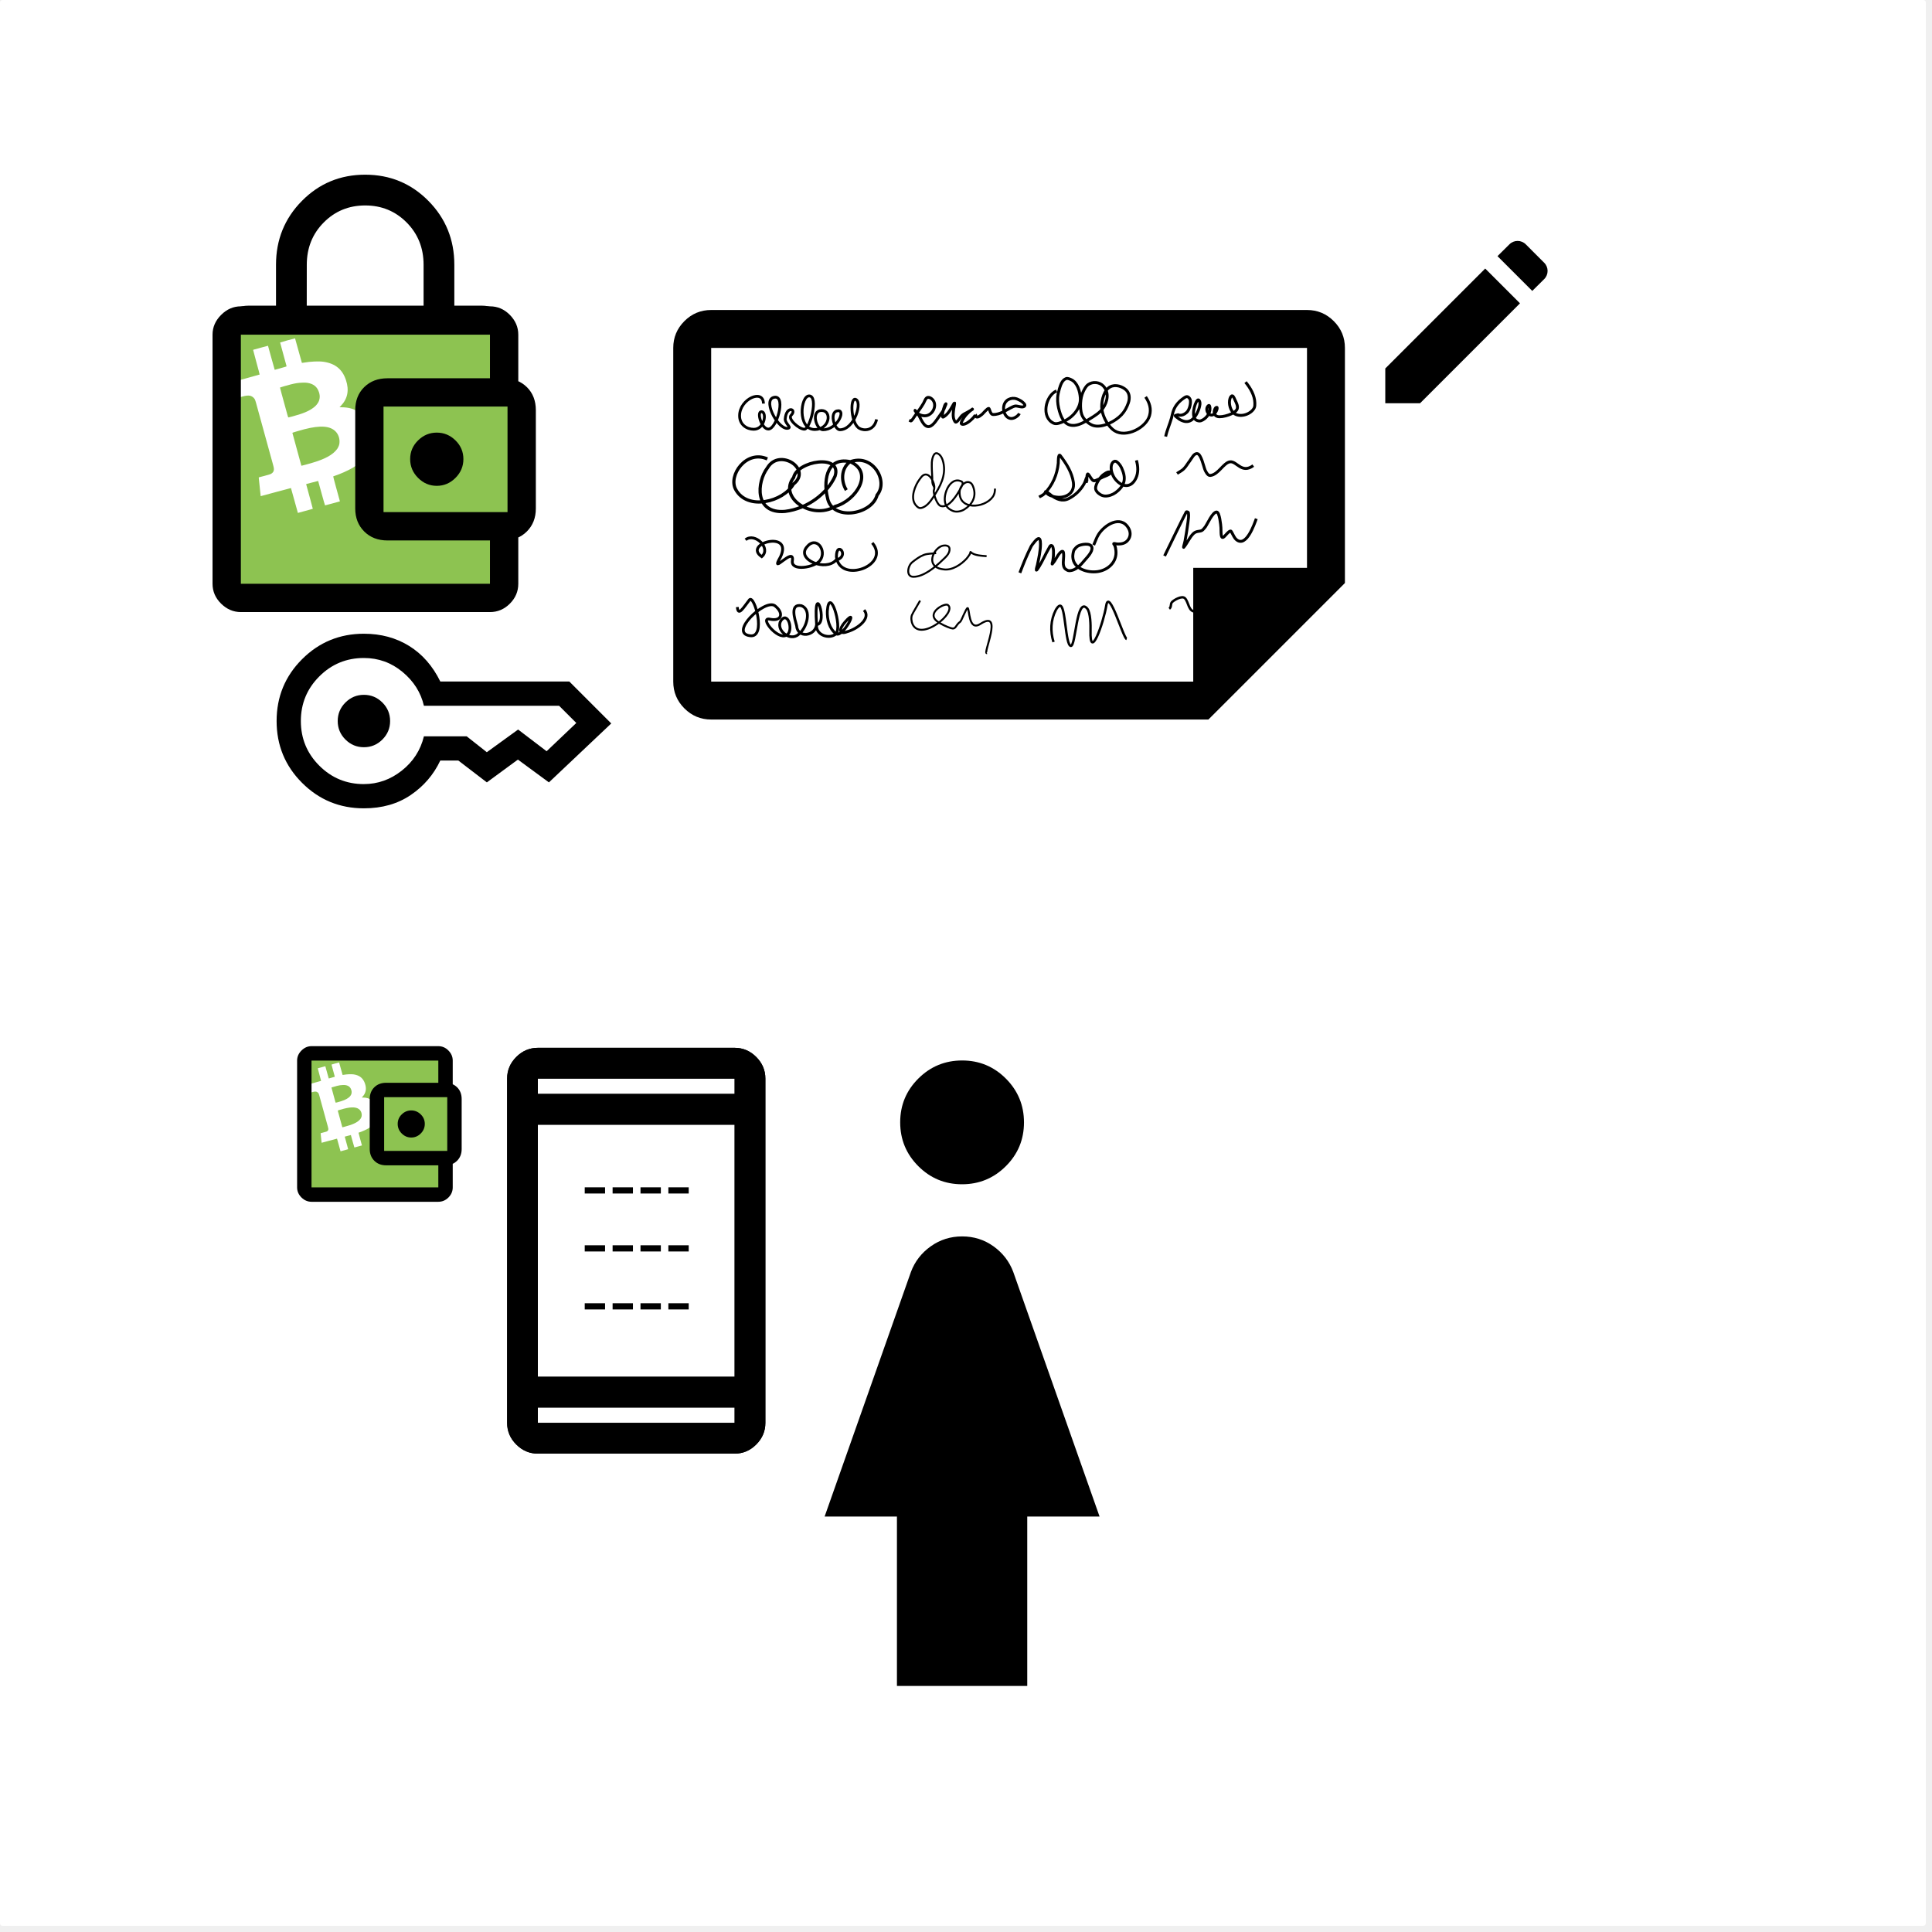
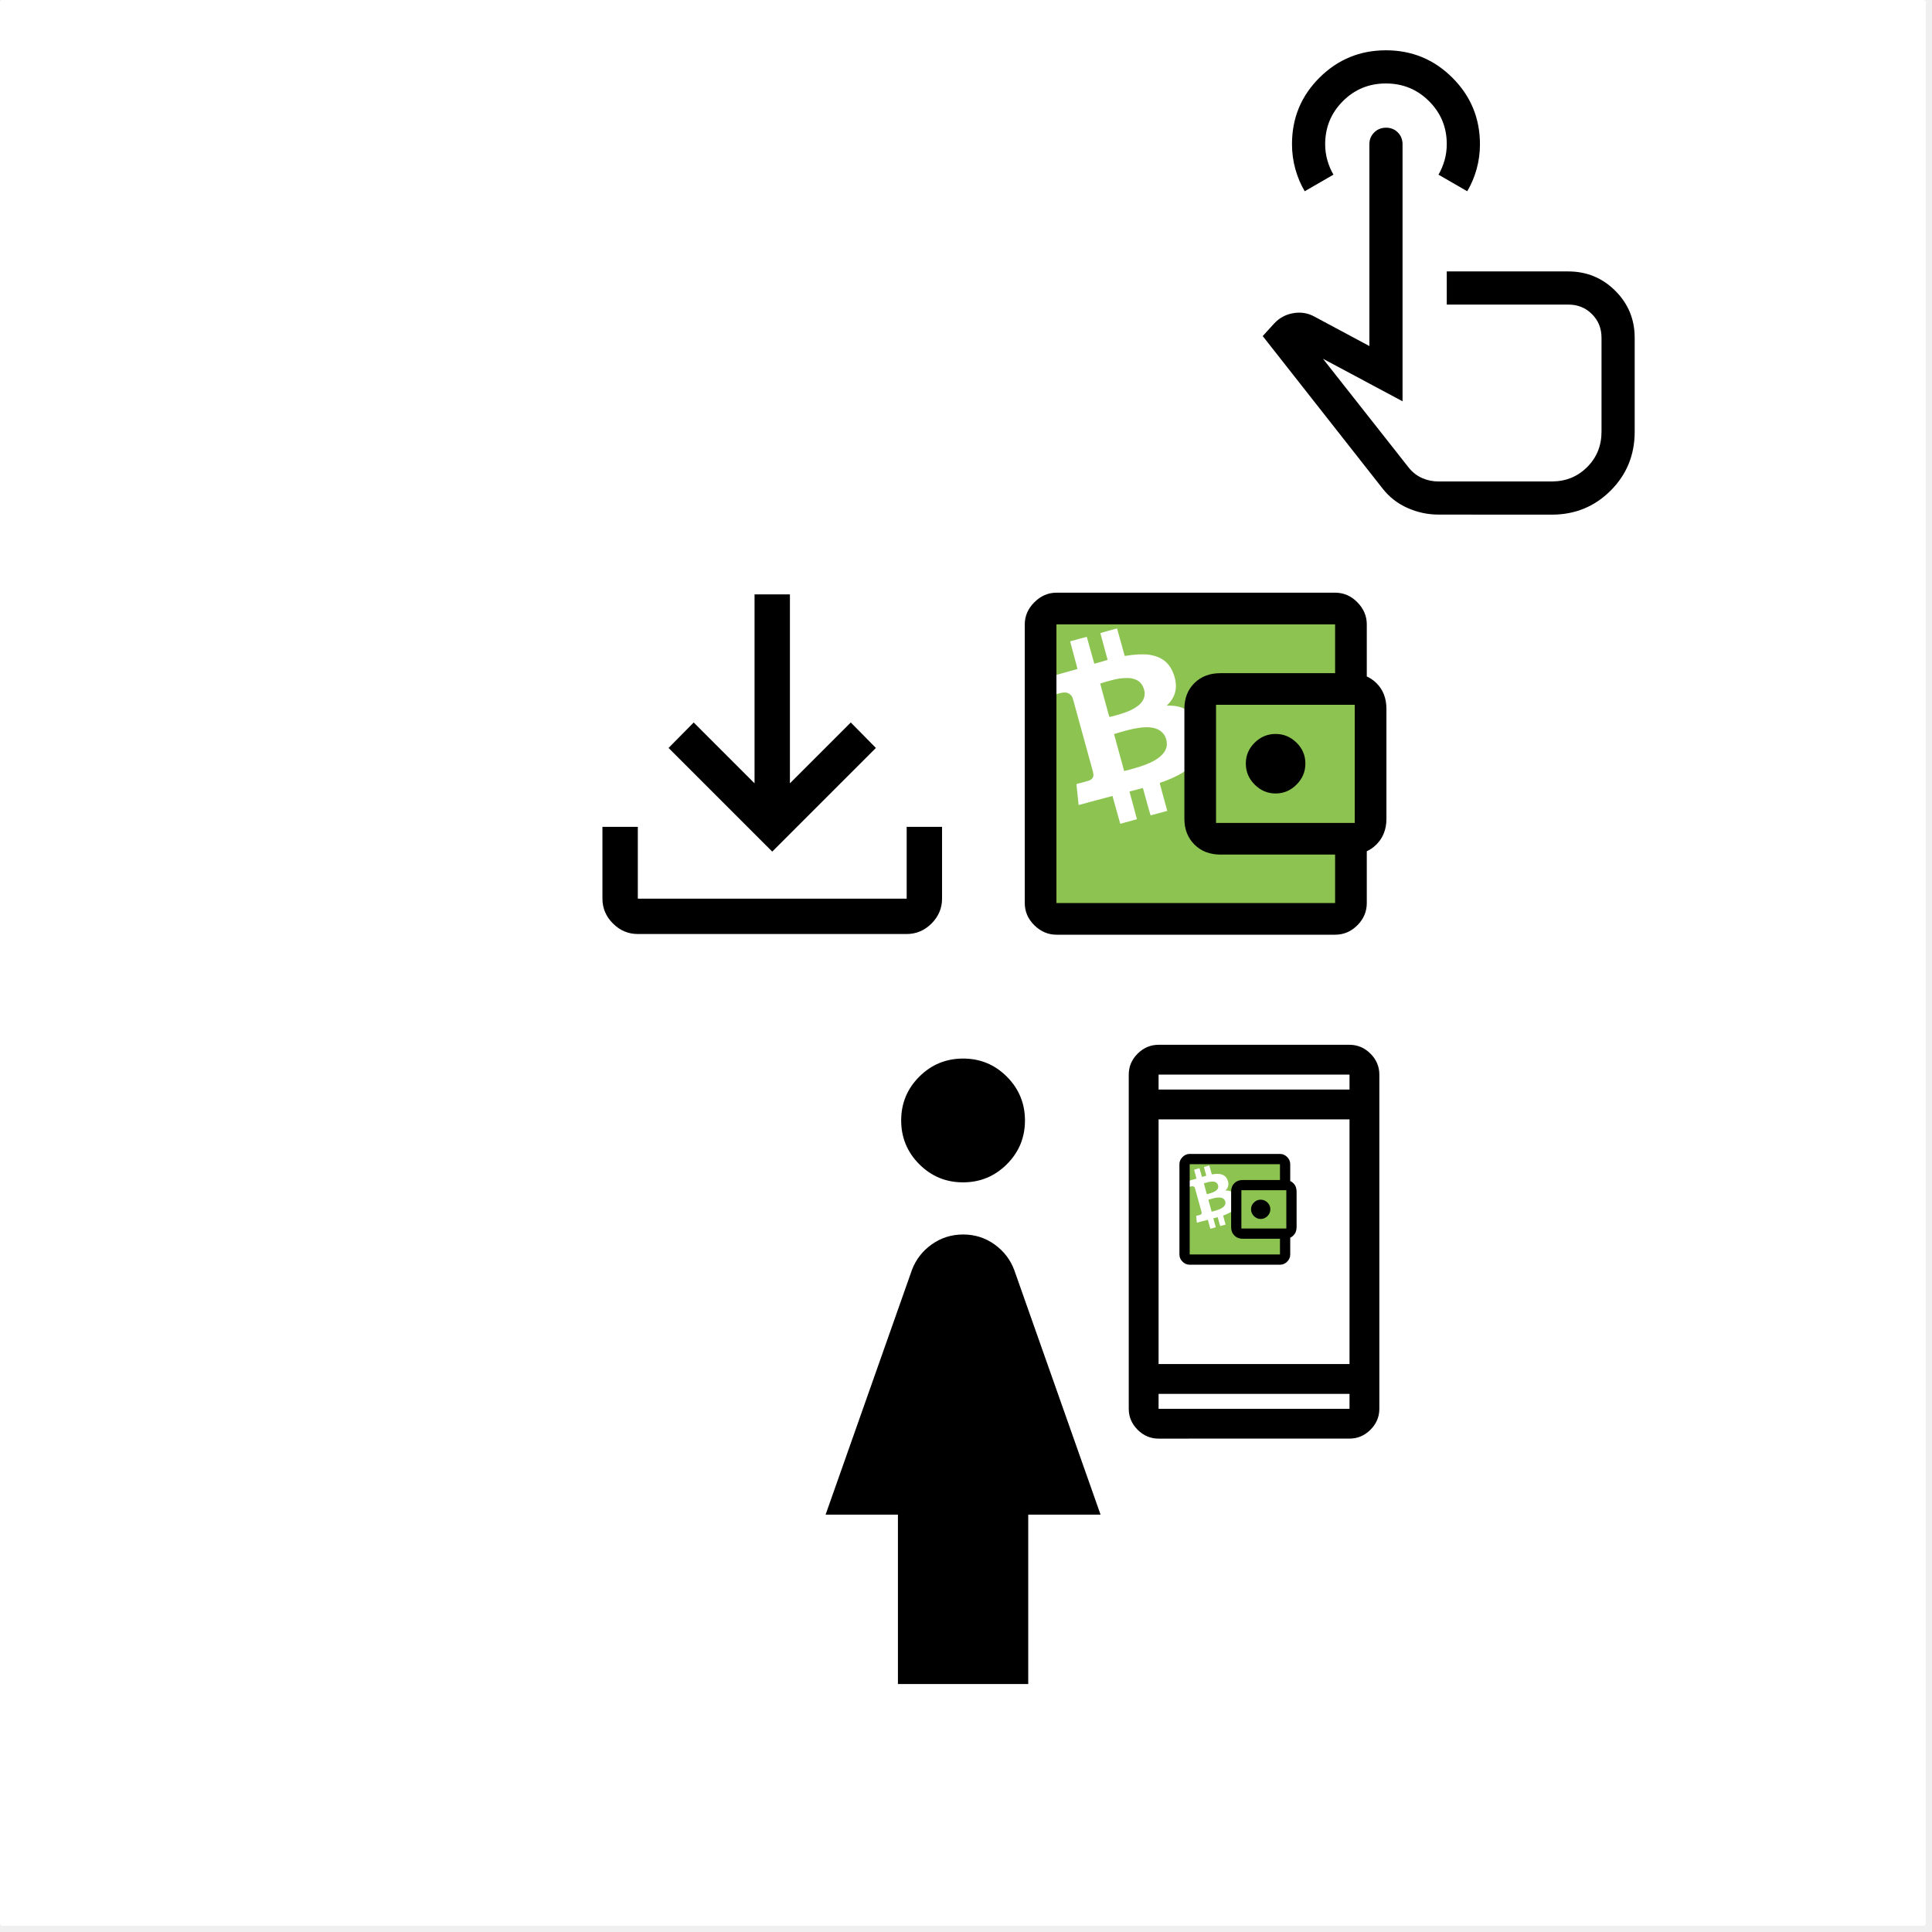
- <svg xmlns="http://www.w3.org/2000/svg" width="400" height="400" version="1.1" viewBox="0 0 105.83 105.83" id="svg5745">
-   <defs id="defs5749" />
-   <rect width="105.49" height="105.49" ry="0.133" fill="#fff" id="rect5689" style="fill:#ffffff" x="0" y="0" />
-   <path d="m52.697 64.871q-1.406 0-2.397-0.994-0.99-0.994-0.99-2.4t0.994-2.397q0.994-0.99 2.4-0.99t2.397 0.994q0.99 0.994 0.99 2.4 0 1.406-0.994 2.397-0.994 0.99-2.4 0.99zm-3.565 27.481v-9.279h-3.962l4.729-13.401q0.321-0.857 1.084-1.401 0.763-0.544 1.722-0.544 0.959 0 1.718 0.544 0.758 0.544 1.08 1.401l4.729 13.401h-3.962v9.279z" stroke-width=".054" id="path5691" />
-   <path d="m 29.463,79.627 q -0.682,0 -1.183,-0.501 -0.501,-0.501 -0.501,-1.183 v -18.862 q 0,-0.682 0.501,-1.183 0.501,-0.501 1.183,-0.501 h 10.778 q 0.682,0 1.183,0.501 0.501,0.501 0.501,1.183 v 18.862 q 0,0.682 -0.501,1.183 -0.501,0.501 -1.183,0.501 z m 0,-2.526 v 0.842 h 10.778 V 77.101 Z m 0,-1.684 h 10.778 v -13.81 h -10.778 z m 0,-15.494 h 10.778 v -0.842 h -10.778 z m 0,0 v -0.842 z m 0,17.178 v 0.842 z" stroke-width="0.025" id="path5693" />
-   <g stroke-width="0.047" id="g5709" transform="matrix(0.6614985,0,0,0.6614985,30.46723,6.958802)">
-     <path d="m 12.833,45.923 h 39.919 v -9.421 h 9.42 v -18.213 h -49.339 z m 0,3.14 c -0.864,0 -1.603,-0.307 -2.218,-0.922 -0.615,-0.615 -0.922,-1.354 -0.922,-2.218 v -27.633 c 0,-0.864 0.307,-1.603 0.922,-2.218 0.615,-0.615 1.354,-0.922 2.218,-0.922 h 49.339 c 0.864,0 1.603,0.307 2.218,0.922 0.615,0.615 0.922,1.354 0.922,2.218 v 19.469 l -11.305,11.305 z m 0,-3.14 v -27.633 z" id="path5697" />
-     <path style="fill:none;stroke:#000000;stroke-width:0.16;stroke-linecap:butt;stroke-linejoin:miter;stroke-miterlimit:4;stroke-dasharray:none;stroke-opacity:1" d="m 30.133,39.218 c -0.078,0.157 -0.618,1.036 -0.678,1.2 -0.082,0.222 -0.041,0.558 0.061,0.765 0.711,1.447 3.72,-1.017 2.914,-1.608 -0.255,-0.187 -1.793,0.634 -0.906,1.339 0.305,0.242 0.853,0.487 1.165,0.583 0.439,0.134 0.352,-0.242 0.773,-0.535 0.096,-0.067 0.488,-1.13 0.603,-1.128 0.179,0.003 0.042,2.006 1.084,1.298 1.924,-1.21 0.12,2.578 0.521,2.432" id="path1683" />
-     <path style="fill:none;stroke:#000000;stroke-width:0.2;stroke-linecap:butt;stroke-linejoin:miter;stroke-miterlimit:4;stroke-dasharray:none;stroke-opacity:1" d="m 41.183,42.645 c -0.277,-0.883 -0.244,-1.809 0.183,-2.643 0.031,-0.061 0.207,-0.362 0.357,-0.365 0.464,-0.011 0.433,3.253 0.889,3.328 0.412,0.068 0.472,-4.111 1.35,-3.101 0.292,0.336 0.293,1.446 0.283,1.816 -0.069,2.612 1.069,-0.601 1.307,-2.065 0.233,-1.437 1.401,2.697 1.688,2.779" id="path1691" />
-     <path style="fill:none;stroke:#000000;stroke-width:0.24;stroke-linecap:butt;stroke-linejoin:miter;stroke-opacity:1;stroke-miterlimit:4;stroke-dasharray:none" d="m 51.409,28.689 c 0.186,-0.128 0.397,-0.224 0.557,-0.383 0.196,-0.194 0.326,-0.444 0.496,-0.661 0.179,-0.23 0.348,-0.649 0.635,-0.6 0.315,0.054 0.527,1.115 0.635,1.356 0.057,0.126 0.219,0.472 0.426,0.452 0.685,-0.067 1.101,-1.063 1.643,-1.13 0.554,-0.069 0.962,1.017 1.922,0.313" id="path1695" />
-     <path style="fill:none;stroke:#000000;stroke-width:0.2;stroke-linecap:butt;stroke-linejoin:miter;stroke-opacity:1;stroke-miterlimit:4;stroke-dasharray:none" d="m 50.766,39.889 c 0.203,-0.147 0.075,-0.392 0.235,-0.556 0.167,-0.172 0.811,-0.546 1.052,-0.322 0.332,0.309 0.278,1.167 0.93,1.113 0.888,-0.074 1.473,-0.947 2.313,-1.13 0.337,-0.074 0.49,0.06 0.843,0.052 0.332,-0.008 0.661,-0.064 0.991,-0.096" id="path1699" />
-     <path style="fill:none;stroke:#000000;stroke-width:0.24;stroke-linecap:butt;stroke-linejoin:miter;stroke-opacity:1;stroke-miterlimit:4;stroke-dasharray:none" d="m 50.468,25.629 c 0.108,-0.524 0.338,-1.01 0.481,-1.523 0.058,-0.208 0.093,-0.428 0.167,-0.631 0.156,-0.43 0.479,-0.776 0.848,-1.029 0.065,-0.045 0.128,-0.089 0.204,-0.114 0.169,-0.053 0.33,0.162 0.347,0.304 0.037,0.296 -0.078,0.772 -0.297,0.985 -0.161,0.157 -0.438,0.296 -0.668,0.227 -0.016,-0.005 -0.044,-0.024 -0.06,-0.027 -0.028,-0.005 -0.112,0.044 -0.144,0.05 -0.01,0.002 -0.087,0.006 -0.087,0.02 0,0.061 0.168,0.164 0.21,0.2 0.09,0.076 0.178,0.143 0.287,0.19 0.182,0.078 0.339,0.132 0.538,0.104 0.494,-0.069 0.799,-0.651 0.935,-1.072 0.061,-0.188 0.143,-0.491 0.01,-0.671 -0.044,-0.06 -0.087,-0.073 -0.144,-0.01 -0.252,0.283 -0.546,1.467 -0.05,1.657 0.104,0.04 0.223,0.073 0.334,0.037 0.402,-0.13 0.788,-0.594 0.758,-1.035 -0.006,-0.096 -0.021,-0.334 -0.157,-0.194 -0.359,0.372 0.27,1.228 0.681,0.421 0.041,-0.081 0.085,-0.191 0.067,-0.287 -0.009,-0.047 -0.11,6.8e-4 -0.137,0.04 -0.112,0.166 -0.173,0.498 0.03,0.628 0.046,0.03 0.094,0.059 0.147,0.073 0.373,0.101 1.497,-0.22 1.627,-0.641 0.07,-0.229 -0.077,-0.514 -0.174,-0.711 -0.029,-0.058 -0.134,-0.344 -0.227,-0.361 -0.109,-0.019 -0.177,0.158 -0.2,0.227 -0.132,0.397 0.032,1.052 0.408,1.273 0.502,0.294 1.321,0.015 1.59,-0.481 0.068,-0.125 0.066,-0.288 0.063,-0.424 -0.014,-0.642 -0.378,-1.249 -0.772,-1.73" id="path1096" />
-     <path style="fill:none;stroke:#000000;stroke-width:0.24;stroke-linecap:butt;stroke-linejoin:miter;stroke-opacity:1;stroke-miterlimit:4;stroke-dasharray:none" d="m 41.435,21.847 c -0.931,0.405 -1.306,2.222 -0.224,2.686 0.23,0.099 0.591,-0.06 0.798,-0.15 0.746,-0.323 1.451,-1.1 1.393,-1.957 -0.036,-0.532 -0.233,-1.272 -0.772,-1.513 -0.106,-0.048 -0.278,-0.126 -0.401,-0.084 -0.338,0.118 -0.467,0.545 -0.561,0.852 -0.071,0.23 -0.128,0.491 -0.144,0.732 -0.024,0.374 0.043,0.758 0.147,1.116 0.185,0.638 0.487,1.241 1.249,1.176 0.453,-0.038 0.906,-0.323 1.286,-0.554 0.379,-0.23 0.819,-0.502 1.076,-0.872 0.376,-0.542 0.525,-1.308 0.023,-1.834 -0.32,-0.336 -0.877,-0.381 -1.249,-0.12 -0.203,0.142 -0.331,0.406 -0.431,0.621 -0.226,0.485 -0.276,1.348 -0.104,1.857 0.073,0.215 0.205,0.383 0.364,0.541 0.192,0.19 0.425,0.347 0.695,0.401 0.736,0.146 1.742,-0.395 2.231,-0.919 0.267,-0.285 0.435,-0.609 0.565,-0.975 0.148,-0.418 0.103,-0.889 -0.281,-1.166 -0.4,-0.289 -0.973,-0.408 -1.383,-0.06 -0.421,0.357 -0.598,1.237 -0.524,1.764 0.087,0.623 0.513,1.436 1.066,1.774 0.947,0.579 2.591,-0.252 2.879,-1.266 0.162,-0.569 -0.006,-1.077 -0.324,-1.55" id="path1098" />
-     <path style="fill:none;stroke:#000000;stroke-width:0.16;stroke-linecap:butt;stroke-linejoin:miter;stroke-opacity:1;stroke-miterlimit:4;stroke-dasharray:none" d="m 31.309,29.881 c 0.045,-0.4 -0.372,-1.283 -0.857,-1.077 -0.148,0.063 -0.243,0.214 -0.342,0.342 -0.39,0.506 -0.825,1.562 -0.347,2.148 0.1,0.123 0.243,0.279 0.423,0.255 0.455,-0.062 0.801,-0.541 1.03,-0.891 0.572,-0.876 1.083,-1.788 0.845,-2.871 -0.06,-0.272 -0.195,-0.625 -0.469,-0.753 -0.364,-0.17 -0.479,0.538 -0.486,0.724 -0.016,0.423 0.011,0.851 0.035,1.273 0.01,0.176 -0.014,0.358 0.035,0.527 0.033,0.112 0.116,0.209 0.133,0.324 0.013,0.085 -0.043,0.168 -0.046,0.255 -0.011,0.26 0.257,1.142 0.585,1.245 0.672,0.21 1.376,-0.971 1.627,-1.436 0.058,-0.108 0.309,-0.48 0.098,-0.59 -0.992,-0.522 -1.723,1.324 -1.25,2.038 0.124,0.187 0.284,0.279 0.48,0.376 0.302,0.149 0.715,0.066 0.99,-0.104 0.662,-0.409 1.016,-1.051 0.758,-1.818 -0.06,-0.177 -0.141,-0.364 -0.336,-0.428 -0.396,-0.132 -0.776,0.372 -0.805,0.718 -0.133,1.613 2.048,1.456 2.738,0.486 0.159,-0.223 0.177,-0.426 0.191,-0.683" id="path1100" />
-     <path style="fill:none;stroke:#000000;stroke-width:0.16;stroke-linecap:butt;stroke-linejoin:miter;stroke-opacity:1;stroke-miterlimit:4;stroke-dasharray:none" d="m 31.46,35.282 c -0.34,0.05 -0.698,0.029 -1.019,0.15 -0.349,0.133 -0.655,0.365 -0.949,0.596 -0.398,0.312 -0.538,1.211 0.081,1.216 0.849,0.006 1.821,-0.806 2.397,-1.366 0.258,-0.251 0.642,-0.552 0.602,-0.967 -0.026,-0.265 -0.348,-0.285 -0.533,-0.249 -0.637,0.126 -1.254,1.197 -0.666,1.702 0.208,0.179 0.442,0.229 0.706,0.266 0.709,0.1 1.443,-0.393 1.899,-0.886 0.088,-0.095 0.157,-0.207 0.232,-0.313 0.024,-0.033 0.045,-0.068 0.064,-0.104 0.021,-0.042 0.013,-0.166 0.046,-0.133 0.296,0.296 0.925,0.305 1.32,0.342" id="path1102" />
-     <path style="fill:none;stroke:#000000;stroke-width:0.24;stroke-linecap:butt;stroke-linejoin:miter;stroke-opacity:1;stroke-miterlimit:4;stroke-dasharray:none" d="m 38.395,36.914 c 0.139,-0.353 0.268,-0.71 0.417,-1.059 0.165,-0.387 0.336,-0.772 0.527,-1.146 0.049,-0.096 0.126,-0.175 0.191,-0.26 0.269,-0.351 0.573,-0.656 0.573,0.075 0,0.583 -0.139,1.168 -0.255,1.737 -0.029,0.143 -0.101,0.283 -0.087,0.428 0.001,0.012 0.027,-0.002 0.035,-0.012 0.065,-0.083 0.124,-0.171 0.179,-0.26 0.313,-0.505 0.54,-1.053 0.839,-1.563 0.046,-0.078 0.089,-0.206 0.179,-0.203 0.262,0.011 0.179,0.868 0.174,0.944 -0.009,0.124 -0.033,0.247 -0.052,0.37 -0.012,0.074 -0.057,0.146 -0.046,0.22 0.002,0.015 0.025,-0.017 0.035,-0.029 0.058,-0.072 0.115,-0.144 0.168,-0.22 0.075,-0.107 0.446,-0.857 0.666,-0.799 0.079,0.021 0.073,0.15 0.081,0.232 0.039,0.375 -0.169,0.989 0.168,1.245 0.055,0.042 0.197,0.129 0.289,0.127 0.581,-0.009 0.977,-0.506 1.32,-0.909 0.186,-0.218 0.637,-0.672 0.567,-1.019 -0.085,-0.426 -0.932,-0.255 -1.158,-0.116 -0.116,0.072 -0.21,0.177 -0.295,0.284 -0.107,0.134 -0.138,0.501 -0.133,0.608 0.041,1.007 1.239,1.348 2.078,1.221 0.871,-0.131 1.589,-0.809 1.494,-1.731 -0.016,-0.155 -0.041,-0.302 -0.104,-0.446 -0.022,-0.049 -0.112,-0.113 -0.069,-0.145 0.017,-0.013 0.234,0.034 0.243,0.035 0.366,0.026 0.729,-0.033 0.955,-0.359 0.208,-0.299 0.197,-0.649 0.012,-0.961 -0.656,-1.105 -1.988,-0.249 -2.483,0.544 -0.169,0.269 -0.262,0.579 -0.394,0.868" id="path1104" />
-     <path style="fill:none;stroke:#000000;stroke-width:0.24;stroke-linecap:butt;stroke-linejoin:miter;stroke-opacity:1;stroke-miterlimit:4;stroke-dasharray:none" d="m 50.378,35.519 c 0.154,-0.316 1.663,-3.43 1.789,-3.635 0.034,-0.055 0.175,-0.006 0.185,0.058 0.044,0.269 -0.008,0.546 -0.041,0.816 -0.06,0.506 -0.148,1.009 -0.237,1.511 -0.026,0.147 -0.075,0.289 -0.11,0.434 -0.008,0.032 -0.021,0.123 0,0.098 0.299,-0.353 0.462,-0.798 0.793,-1.129 0.279,-0.279 0.609,-0.127 0.793,-0.324 0.082,-0.088 0.163,-0.178 0.232,-0.278 0.158,-0.231 0.572,-1.179 0.903,-1.192 0.243,-0.009 0.35,1.107 0.359,1.291 0.007,0.145 0.005,0.29 0.012,0.434 0.038,0.9 0.423,-0.04 0.77,-0.151 0.056,-0.018 0.092,0.077 0.122,0.127 0.118,0.199 0.196,0.436 0.382,0.59 0.815,0.676 1.478,-1.29 1.644,-1.737" id="path1106" />
-   </g>
-   <path d="m 29.463,79.627 q -0.682,0 -1.183,-0.501 -0.501,-0.501 -0.501,-1.183 v -18.862 q 0,-0.682 0.501,-1.183 0.501,-0.501 1.183,-0.501 h 10.778 q 0.682,0 1.183,0.501 0.501,0.501 0.501,1.183 v 18.862 q 0,0.682 -0.501,1.183 -0.501,0.501 -1.183,0.501 z m 0,-2.526 v 0.842 h 10.778 V 77.101 Z m 0,-1.684 h 10.778 v -13.81 h -10.778 z m 0,-15.494 h 10.778 v -0.842 h -10.778 z m 0,0 v -0.842 z m 0,17.178 v 0.842 z" stroke-width=".025" id="path5711" />
-   <g transform="translate(-32.44908,-0.17093)" stroke-width=".265" aria-label="---- ---- ----" id="g5743">
-     <path d="m 64.479,65.209 h 1.114 v 0.339 H 64.479 Z" id="path5719" />
-     <path d="m 66.006,65.209 h 1.114 v 0.339 H 66.006 Z" id="path5721" />
-     <path d="m 67.534,65.209 h 1.114 v 0.339 H 67.534 Z" id="path5723" />
-     <path d="m 69.061,65.209 h 1.114 v 0.339 H 69.061 Z" id="path5725" />
-     <path d="m 64.479,68.384 h 1.114 v 0.339 H 64.479 Z" id="path5727" />
-     <path d="m 66.006,68.384 h 1.114 v 0.339 H 66.006 Z" id="path5729" />
-     <path d="m 67.534,68.384 h 1.114 v 0.339 H 67.534 Z" id="path5731" />
-     <path d="m 69.061,68.384 h 1.114 v 0.339 H 69.061 Z" id="path5733" />
-     <path d="m 64.479,71.559 h 1.114 v 0.339 H 64.479 Z" id="path5735" />
-     <path d="m 66.006,71.559 h 1.114 v 0.339 H 66.006 Z" id="path5737" />
-     <path d="m 67.534,71.559 h 1.114 v 0.339 H 67.534 Z" id="path5739" />
-     <path d="m 69.061,71.559 h 1.114 v 0.339 H 69.061 Z" id="path5741" />
-   </g>
-   <g transform="matrix(0.8157511,0,0,0.8157511,-50.08733,9.698775)" id="g14">
+ <svg xmlns="http://www.w3.org/2000/svg" width="400" height="400" version="1.1" viewBox="0 0 105.83 105.83" id="svg1986">
+   <defs id="defs1990" />
+   <rect style="display:inline;fill:#ffffff;fill-opacity:1;stroke:none;stroke-width:0.342;stroke-linejoin:round;stroke-miterlimit:4;stroke-dasharray:none;stroke-dashoffset:7.35;stroke-opacity:1" id="rect49606" width="105.488" height="105.488" x="0" y="-8.8817842e-16" ry="0.133" />
+   <g transform="matrix(1.792825,0,0,1.792825,-89.71404,-72.16342)" id="g14">
    <g transform="matrix(0.00965946,0,0,0.00965946,80.69794,59.92945)" id="g58-6">
      <rect style="fill:#8dc351;fill-opacity:1;stroke-width:65.595;stroke-linejoin:round;stroke-dashoffset:7.35" id="rect3960" width="1000.355" height="963.94" x="116.863" y="-95.88" />
      <g transform="matrix(0.04188,0,0,0.04188,75.616,54.993)" fill="#8dc351" id="g52-2">
        <path d="m 7525,15989 c -349,-23 -745,-74 -1074,-139 -1411,-279 -2741,-944 -3806,-1903 -103,-94 -479,-466 -575,-572 -245,-266 -540,-648 -754,-974 -84,-128 -216,-339 -216,-346 0,-2 -17,-32 -38,-66 -48,-80 -130,-233 -220,-414 C 359,10611 82,9566 10,8445 -3,8240 -3,7750 10,7545 113,5935 655,4458 1610,3185 c 239,-319 428,-535 744,-850 286,-286 436,-420 706,-632 C 4666,442 6732,-162 8765,35 c 1734,169 3354,891 4645,2071 632,577 1156,1241 1589,2014 64,113 231,450 301,605 345,767 574,1625 659,2470 32,311 41,496 41,810 0,808 -118,1588 -356,2359 -526,1697 -1613,3186 -3064,4197 -1216,848 -2616,1332 -4135,1429 -181,11 -740,11 -920,-1 z" id="path50-9" />
      </g>
      <g transform="matrix(0.0610117,0,0,0.0610117,-103.8285,-229.3502)" fill="#ffffff" id="g56-1">
        <path d="m 7751,13046 c -6,-17 -62,-222 -127,-456 -195,-713 -262,-951 -266,-956 -3,-2 -398,103 -879,234 -481,131 -875,238 -877,237 -3,-3 -112,-1041 -112,-1071 0,-17 8,-23 33,-28 75,-14 558,-147 627,-172 101,-38 181,-113 204,-193 28,-95 21,-155 -43,-390 -33,-119 -139,-504 -236,-856 -97,-352 -239,-867 -315,-1145 -76,-278 -193,-703 -260,-945 -67,-242 -142,-514 -166,-605 -25,-91 -57,-185 -72,-210 -44,-77 -110,-138 -190,-177 -67,-34 -84,-38 -171,-41 -134,-6 -233,16 -734,162 -81,23 -120,30 -122,22 -7,-20 -247,-901 -249,-910 0,-4 87,-33 194,-62 107,-30 499,-138 870,-241 371,-102 678,-189 682,-192 4,-3 -81,-323 -188,-711 -107,-388 -192,-710 -190,-715 2,-6 28,-17 57,-24 30,-8 222,-61 428,-117 206,-57 376,-103 377,-101 1,1 88,315 193,697 106,382 194,696 196,698 2,2 137,-35 302,-83 164,-48 318,-92 343,-100 35,-10 44,-17 42,-31 -2,-11 -87,-320 -188,-689 -101,-368 -184,-674 -184,-680 0,-9 858,-250 865,-243 2,2 91,322 198,711 107,389 196,710 199,712 2,3 42,-2 89,-10 416,-74 899,-94 1184,-51 672,104 1078,440 1283,1061 196,592 97,1085 -302,1499 l -73,76 h 118 c 828,0 1344,393 1564,1190 130,470 135,910 15,1273 -41,126 -137,313 -218,427 -145,205 -419,444 -699,612 -277,166 -754,378 -1083,483 -30,10 -58,20 -62,24 -4,3 71,290 166,636 96,347 185,671 198,721 l 25,91 -426,117 c -234,64 -431,116 -436,116 -6,0 -98,-318 -204,-707 -107,-390 -195,-709 -196,-710 -1,-2 -143,35 -316,81 -173,46 -329,87 -346,91 -18,3 -33,12 -33,18 0,11 16,68 259,952 71,259 128,471 126,473 -1,1 -196,56 -433,121 l -431,118 z m 442,-2762 c 928,-243 1429,-470 1733,-785 93,-98 132,-151 179,-252 54,-113 70,-186 69,-317 0,-211 -79,-419 -214,-563 -317,-339 -883,-384 -1824,-143 -226,58 -696,197 -696,207 0,4 117,433 260,953 143,520 260,948 260,951 0,10 22,5 233,-51 z M 7391,7495 c 657,-172 1015,-321 1295,-540 97,-76 161,-145 225,-243 60,-91 87,-161 107,-277 19,-113 7,-234 -39,-369 -102,-305 -310,-473 -660,-532 -82,-13 -140,-16 -298,-11 -227,6 -400,32 -681,103 -171,42 -609,170 -618,179 -4,4 126,484 431,1588 24,87 46,147 53,147 6,0 90,-20 185,-45 z" fill="#ffffff" id="path54-2" />
      </g>
    </g>
    <path d="m 89.015,64.495 q 0.368,0 0.639,-0.271 0.271,-0.271 0.271,-0.643 0,-0.373 -0.271,-0.639 -0.271,-0.266 -0.639,-0.266 -0.368,0 -0.639,0.266 -0.271,0.266 -0.271,0.639 0,0.372 0.271,0.643 0.271,0.271 0.639,0.271 z m -6.696,2.835 v 0.513 -8.514 z m 0,1.48 q -0.382,0 -0.675,-0.288 -0.293,-0.288 -0.293,-0.68 v -8.514 q 0,-0.382 0.293,-0.675 0.293,-0.293 0.675,-0.293 h 8.514 q 0.392,0 0.68,0.293 0.288,0.293 0.288,0.675 v 1.78 h -0.968 v -1.78 h -8.514 v 8.514 h 8.514 v -1.771 h 0.968 v 1.771 q 0,0.392 -0.288,0.68 -0.288,0.288 -0.68,0.288 z m 5.012,-2.448 q -0.489,0 -0.796,-0.307 -0.307,-0.307 -0.307,-0.786 v -3.357 q 0,-0.489 0.307,-0.791 0.307,-0.302 0.796,-0.302 h 3.967 q 0.489,0 0.796,0.302 0.307,0.302 0.307,0.791 v 3.357 q 0,0.479 -0.307,0.786 -0.307,0.307 -0.796,0.307 z m 4.102,-0.968 v -3.609 h -4.238 v 3.609 z" stroke-width="0.015" id="path12" />
  </g>
-   <path d="m 16.803,16.745 h 6.4 v -2.24 c 0,-0.921 -0.309,-1.692 -0.926,-2.316 -0.618,-0.623 -1.375,-0.935 -2.273,-0.935 -0.898,0 -1.656,0.312 -2.273,0.935 -0.618,0.623 -0.926,1.395 -0.926,2.316 z m 4.581,14.045 h -7.781 c -0.443,0 -0.835,-0.17 -1.175,-0.509 -0.34,-0.34 -0.509,-0.731 -0.509,-1.175 V 18.428 c 0,-0.443 0.17,-0.835 0.509,-1.175 0.34,-0.34 0.731,-0.509 1.175,-0.509 h 1.516 v -2.24 c 0,-1.375 0.473,-2.542 1.419,-3.499 0.946,-0.957 2.101,-1.436 3.465,-1.436 1.364,0 2.519,0.479 3.465,1.436 0.946,0.957 1.419,2.123 1.419,3.499 v 2.24 h 1.516 c 0.443,0 0.835,0.17 1.175,0.509 0.34,0.34 0.509,0.731 0.509,1.175 v 1.903 c -0.247,-0.067 -0.504,-0.115 -0.77,-0.143 -0.267,-0.028 -0.571,-0.042 -0.914,-0.042 v -1.718 h -12.799 v 10.677 h 6.854 c 0.124,0.326 0.253,0.613 0.387,0.863 0.135,0.25 0.314,0.523 0.539,0.821 z m -7.781,-12.361 v 10.677 z" stroke-width="0.025" id="path26" />
-   <g transform="matrix(1.6027,0,0,1.6027,-118.7389,-76.75351)" id="g14-3">
-     <g transform="matrix(0.00965946,0,0,0.00965946,80.69794,59.92945)" id="g58-6-7">
-       <rect style="fill:#8dc351;fill-opacity:1;stroke-width:65.595;stroke-linejoin:round;stroke-dashoffset:7.35" id="rect3960-5" width="1000.355" height="963.94" x="116.863" y="-95.88" />
-       <g transform="matrix(0.04188,0,0,0.04188,75.616,54.993)" fill="#8dc351" id="g52-2-9">
-         <path d="m 7525,15989 c -349,-23 -745,-74 -1074,-139 -1411,-279 -2741,-944 -3806,-1903 -103,-94 -479,-466 -575,-572 -245,-266 -540,-648 -754,-974 -84,-128 -216,-339 -216,-346 0,-2 -17,-32 -38,-66 -48,-80 -130,-233 -220,-414 C 359,10611 82,9566 10,8445 -3,8240 -3,7750 10,7545 113,5935 655,4458 1610,3185 c 239,-319 428,-535 744,-850 286,-286 436,-420 706,-632 C 4666,442 6732,-162 8765,35 c 1734,169 3354,891 4645,2071 632,577 1156,1241 1589,2014 64,113 231,450 301,605 345,767 574,1625 659,2470 32,311 41,496 41,810 0,808 -118,1588 -356,2359 -526,1697 -1613,3186 -3064,4197 -1216,848 -2616,1332 -4135,1429 -181,11 -740,11 -920,-1 z" id="path50-9-2" />
+   <path d="m 42.301,46.648 -5.678,-5.678 1.376,-1.395 3.333,3.333 V 32.56 h 1.938 v 10.348 l 3.333,-3.333 1.376,1.395 z m -7.364,4.515 q -0.785,0 -1.361,-0.576 -0.576,-0.576 -0.576,-1.361 v -3.934 h 1.938 v 3.934 H 49.665 V 45.292 H 51.603 v 3.934 q 0,0.785 -0.576,1.361 -0.576,0.576 -1.361,0.576 z" stroke-width="1.387" id="path1966" />
+   <path d="m52.751 64.766q-1.406 0-2.397-0.994-0.99-0.994-0.99-2.4t0.994-2.397q0.994-0.99 2.4-0.99t2.397 0.994q0.99 0.994 0.99 2.4 0 1.406-0.994 2.397-0.994 0.99-2.4 0.99zm-3.565 27.481v-9.279h-3.962l4.729-13.401q0.321-0.857 1.084-1.401 0.763-0.544 1.722-0.544 0.959 0 1.718 0.544 0.758 0.544 1.08 1.401l4.729 13.401h-3.962v9.279z" stroke-width=".054" id="path1974" />
+   <path d="m 63.464,78.804 q -0.662,0 -1.148,-0.486 -0.486,-0.486 -0.486,-1.148 V 58.865 q 0,-0.662 0.486,-1.148 0.486,-0.486 1.148,-0.486 h 10.459 q 0.662,0 1.148,0.486 0.486,0.486 0.486,1.148 v 18.304 q 0,0.662 -0.486,1.148 -0.486,0.486 -1.148,0.486 z m 0,-2.451 v 0.817 h 10.459 v -0.817 z m 0,-1.634 H 73.923 V 61.317 H 63.464 Z m 0,-15.036 H 73.923 V 58.865 H 63.464 Z m 0,0 v -0.817 z m 0,16.67 v 0.817 z" stroke-width="0.025" id="path1980" />
+   <path d="m 78.796,28.188 q -0.878,0 -1.696,-0.363 -0.817,-0.363 -1.362,-1.06 L 69.168,18.409 69.803,17.713 q 0.424,-0.454 1.045,-0.56 0.621,-0.106 1.166,0.197 l 2.997,1.605 V 7.903 q 0,-0.386 0.263,-0.647 0.263,-0.261 0.651,-0.261 0.388,0 0.646,0.261 0.257,0.261 0.257,0.647 V 21.982 l -4.36,-2.331 4.723,5.995 q 0.303,0.363 0.719,0.545 0.417,0.182 0.885,0.182 h 6.207 q 1.151,0 1.938,-0.787 0.787,-0.787 0.787,-1.938 v -5.147 q 0,-0.772 -0.522,-1.294 -0.522,-0.522 -1.294,-0.522 h -6.661 v -1.817 h 6.65 q 1.518,0 2.581,1.06 1.063,1.06 1.063,2.574 v 5.147 q 0,1.907 -1.317,3.225 -1.317,1.317 -3.225,1.317 z M 71.469,10.476 Q 71.133,9.909 70.953,9.25 70.772,8.592 70.772,7.895 q 0,-2.142 1.506,-3.641 1.506,-1.499 3.642,-1.499 2.136,0 3.642,1.506 1.506,1.506 1.506,3.643 0,0.695 -0.181,1.351 -0.181,0.656 -0.516,1.221 L 78.796,9.568 q 0.212,-0.363 0.333,-0.787 0.121,-0.424 0.121,-0.893 0,-1.378 -0.972,-2.347 -0.972,-0.969 -2.362,-0.969 -1.389,0 -2.358,0.971 -0.969,0.971 -0.969,2.359 0,0.454 0.121,0.878 0.121,0.424 0.333,0.787 z m 8.629,10.143 z" id="path4984" style="stroke-width:0.03" />
+   <g transform="matrix(0.58084,0,0,0.58084,17.35392,29.31089)" id="g14-7">
+     <g transform="matrix(0.00965946,0,0,0.00965946,80.69794,59.92945)" id="g58-6-0">
+       <rect style="fill:#8dc351;fill-opacity:1;stroke-width:65.595;stroke-linejoin:round;stroke-dashoffset:7.35" id="rect3960-9" width="1000.355" height="963.94" x="116.863" y="-95.88" />
+       <g transform="matrix(0.04188,0,0,0.04188,75.616,54.993)" fill="#8dc351" id="g52-2-3">
+         <path d="m 7525,15989 c -349,-23 -745,-74 -1074,-139 -1411,-279 -2741,-944 -3806,-1903 -103,-94 -479,-466 -575,-572 -245,-266 -540,-648 -754,-974 -84,-128 -216,-339 -216,-346 0,-2 -17,-32 -38,-66 -48,-80 -130,-233 -220,-414 C 359,10611 82,9566 10,8445 -3,8240 -3,7750 10,7545 113,5935 655,4458 1610,3185 c 239,-319 428,-535 744,-850 286,-286 436,-420 706,-632 C 4666,442 6732,-162 8765,35 c 1734,169 3354,891 4645,2071 632,577 1156,1241 1589,2014 64,113 231,450 301,605 345,767 574,1625 659,2470 32,311 41,496 41,810 0,808 -118,1588 -356,2359 -526,1697 -1613,3186 -3064,4197 -1216,848 -2616,1332 -4135,1429 -181,11 -740,11 -920,-1 z" id="path50-9-6" />
      </g>
-       <g transform="matrix(0.0610117,0,0,0.0610117,-103.8285,-229.3502)" fill="#ffffff" id="g56-1-2">
-         <path d="m 7751,13046 c -6,-17 -62,-222 -127,-456 -195,-713 -262,-951 -266,-956 -3,-2 -398,103 -879,234 -481,131 -875,238 -877,237 -3,-3 -112,-1041 -112,-1071 0,-17 8,-23 33,-28 75,-14 558,-147 627,-172 101,-38 181,-113 204,-193 28,-95 21,-155 -43,-390 -33,-119 -139,-504 -236,-856 -97,-352 -239,-867 -315,-1145 -76,-278 -193,-703 -260,-945 -67,-242 -142,-514 -166,-605 -25,-91 -57,-185 -72,-210 -44,-77 -110,-138 -190,-177 -67,-34 -84,-38 -171,-41 -134,-6 -233,16 -734,162 -81,23 -120,30 -122,22 -7,-20 -247,-901 -249,-910 0,-4 87,-33 194,-62 107,-30 499,-138 870,-241 371,-102 678,-189 682,-192 4,-3 -81,-323 -188,-711 -107,-388 -192,-710 -190,-715 2,-6 28,-17 57,-24 30,-8 222,-61 428,-117 206,-57 376,-103 377,-101 1,1 88,315 193,697 106,382 194,696 196,698 2,2 137,-35 302,-83 164,-48 318,-92 343,-100 35,-10 44,-17 42,-31 -2,-11 -87,-320 -188,-689 -101,-368 -184,-674 -184,-680 0,-9 858,-250 865,-243 2,2 91,322 198,711 107,389 196,710 199,712 2,3 42,-2 89,-10 416,-74 899,-94 1184,-51 672,104 1078,440 1283,1061 196,592 97,1085 -302,1499 l -73,76 h 118 c 828,0 1344,393 1564,1190 130,470 135,910 15,1273 -41,126 -137,313 -218,427 -145,205 -419,444 -699,612 -277,166 -754,378 -1083,483 -30,10 -58,20 -62,24 -4,3 71,290 166,636 96,347 185,671 198,721 l 25,91 -426,117 c -234,64 -431,116 -436,116 -6,0 -98,-318 -204,-707 -107,-390 -195,-709 -196,-710 -1,-2 -143,35 -316,81 -173,46 -329,87 -346,91 -18,3 -33,12 -33,18 0,11 16,68 259,952 71,259 128,471 126,473 -1,1 -196,56 -433,121 l -431,118 z m 442,-2762 c 928,-243 1429,-470 1733,-785 93,-98 132,-151 179,-252 54,-113 70,-186 69,-317 0,-211 -79,-419 -214,-563 -317,-339 -883,-384 -1824,-143 -226,58 -696,197 -696,207 0,4 117,433 260,953 143,520 260,948 260,951 0,10 22,5 233,-51 z M 7391,7495 c 657,-172 1015,-321 1295,-540 97,-76 161,-145 225,-243 60,-91 87,-161 107,-277 19,-113 7,-234 -39,-369 -102,-305 -310,-473 -660,-532 -82,-13 -140,-16 -298,-11 -227,6 -400,32 -681,103 -171,42 -609,170 -618,179 -4,4 126,484 431,1588 24,87 46,147 53,147 6,0 90,-20 185,-45 z" fill="#ffffff" id="path54-2-8" />
+       <g transform="matrix(0.0610117,0,0,0.0610117,-103.8285,-229.3502)" fill="#ffffff" id="g56-1-0">
+         <path d="m 7751,13046 c -6,-17 -62,-222 -127,-456 -195,-713 -262,-951 -266,-956 -3,-2 -398,103 -879,234 -481,131 -875,238 -877,237 -3,-3 -112,-1041 -112,-1071 0,-17 8,-23 33,-28 75,-14 558,-147 627,-172 101,-38 181,-113 204,-193 28,-95 21,-155 -43,-390 -33,-119 -139,-504 -236,-856 -97,-352 -239,-867 -315,-1145 -76,-278 -193,-703 -260,-945 -67,-242 -142,-514 -166,-605 -25,-91 -57,-185 -72,-210 -44,-77 -110,-138 -190,-177 -67,-34 -84,-38 -171,-41 -134,-6 -233,16 -734,162 -81,23 -120,30 -122,22 -7,-20 -247,-901 -249,-910 0,-4 87,-33 194,-62 107,-30 499,-138 870,-241 371,-102 678,-189 682,-192 4,-3 -81,-323 -188,-711 -107,-388 -192,-710 -190,-715 2,-6 28,-17 57,-24 30,-8 222,-61 428,-117 206,-57 376,-103 377,-101 1,1 88,315 193,697 106,382 194,696 196,698 2,2 137,-35 302,-83 164,-48 318,-92 343,-100 35,-10 44,-17 42,-31 -2,-11 -87,-320 -188,-689 -101,-368 -184,-674 -184,-680 0,-9 858,-250 865,-243 2,2 91,322 198,711 107,389 196,710 199,712 2,3 42,-2 89,-10 416,-74 899,-94 1184,-51 672,104 1078,440 1283,1061 196,592 97,1085 -302,1499 l -73,76 h 118 c 828,0 1344,393 1564,1190 130,470 135,910 15,1273 -41,126 -137,313 -218,427 -145,205 -419,444 -699,612 -277,166 -754,378 -1083,483 -30,10 -58,20 -62,24 -4,3 71,290 166,636 96,347 185,671 198,721 l 25,91 -426,117 c -234,64 -431,116 -436,116 -6,0 -98,-318 -204,-707 -107,-390 -195,-709 -196,-710 -1,-2 -143,35 -316,81 -173,46 -329,87 -346,91 -18,3 -33,12 -33,18 0,11 16,68 259,952 71,259 128,471 126,473 -1,1 -196,56 -433,121 l -431,118 z m 442,-2762 c 928,-243 1429,-470 1733,-785 93,-98 132,-151 179,-252 54,-113 70,-186 69,-317 0,-211 -79,-419 -214,-563 -317,-339 -883,-384 -1824,-143 -226,58 -696,197 -696,207 0,4 117,433 260,953 143,520 260,948 260,951 0,10 22,5 233,-51 z M 7391,7495 c 657,-172 1015,-321 1295,-540 97,-76 161,-145 225,-243 60,-91 87,-161 107,-277 19,-113 7,-234 -39,-369 -102,-305 -310,-473 -660,-532 -82,-13 -140,-16 -298,-11 -227,6 -400,32 -681,103 -171,42 -609,170 -618,179 -4,4 126,484 431,1588 24,87 46,147 53,147 6,0 90,-20 185,-45 z" fill="#ffffff" id="path54-2-6" />
      </g>
    </g>
-     <path d="m 89.015,64.495 q 0.368,0 0.639,-0.271 0.271,-0.271 0.271,-0.643 0,-0.373 -0.271,-0.639 -0.271,-0.266 -0.639,-0.266 -0.368,0 -0.639,0.266 -0.271,0.266 -0.271,0.639 0,0.372 0.271,0.643 0.271,0.271 0.639,0.271 z m -6.696,2.835 v 0.513 -8.514 z m 0,1.48 q -0.382,0 -0.675,-0.288 -0.293,-0.288 -0.293,-0.68 v -8.514 q 0,-0.382 0.293,-0.675 0.293,-0.293 0.675,-0.293 h 8.514 q 0.392,0 0.68,0.293 0.288,0.293 0.288,0.675 v 1.78 h -0.968 v -1.78 h -8.514 v 8.514 h 8.514 v -1.771 h 0.968 v 1.771 q 0,0.392 -0.288,0.68 -0.288,0.288 -0.68,0.288 z m 5.012,-2.448 q -0.489,0 -0.796,-0.307 -0.307,-0.307 -0.307,-0.786 v -3.357 q 0,-0.489 0.307,-0.791 0.307,-0.302 0.796,-0.302 h 3.967 q 0.489,0 0.796,0.302 0.307,0.302 0.307,0.791 v 3.357 q 0,0.479 -0.307,0.786 -0.307,0.307 -0.796,0.307 z m 4.102,-0.968 v -3.609 h -4.238 v 3.609 z" stroke-width="0.015" id="path12-9" />
+     <path d="m 89.015,64.495 q 0.368,0 0.639,-0.271 0.271,-0.271 0.271,-0.643 0,-0.373 -0.271,-0.639 -0.271,-0.266 -0.639,-0.266 -0.368,0 -0.639,0.266 -0.271,0.266 -0.271,0.639 0,0.372 0.271,0.643 0.271,0.271 0.639,0.271 z m -6.696,2.835 v 0.513 -8.514 z m 0,1.48 q -0.382,0 -0.675,-0.288 -0.293,-0.288 -0.293,-0.68 v -8.514 q 0,-0.382 0.293,-0.675 0.293,-0.293 0.675,-0.293 h 8.514 q 0.392,0 0.68,0.293 0.288,0.293 0.288,0.675 v 1.78 h -0.968 v -1.78 h -8.514 v 8.514 h 8.514 v -1.771 h 0.968 v 1.771 q 0,0.392 -0.288,0.68 -0.288,0.288 -0.68,0.288 z m 5.012,-2.448 q -0.489,0 -0.796,-0.307 -0.307,-0.307 -0.307,-0.786 v -3.357 q 0,-0.489 0.307,-0.791 0.307,-0.302 0.796,-0.302 h 3.967 q 0.489,0 0.796,0.302 0.307,0.302 0.307,0.791 v 3.357 q 0,0.479 -0.307,0.786 -0.307,0.307 -0.796,0.307 z m 4.102,-0.968 v -3.609 h -4.238 v 3.609 z" stroke-width="0.015" id="path12-2" />
  </g>
-   <path d="m 19.934,40.931 q -0.591,0 -1.013,-0.422 -0.422,-0.422 -0.422,-1.013 0,-0.591 0.422,-1.013 0.422,-0.422 1.013,-0.422 0.591,0 1.013,0.422 0.422,0.422 0.422,1.013 0,0.591 -0.422,1.013 -0.422,0.422 -1.013,0.422 z m 0,3.347 q -1.992,0 -3.387,-1.395 -1.395,-1.395 -1.395,-3.387 0,-1.992 1.395,-3.387 1.395,-1.395 3.387,-1.395 1.401,0 2.481,0.671 1.079,0.671 1.704,1.946 h 7.066 l 2.298,2.298 -3.414,3.228 -1.7,-1.249 -1.7,1.249 -1.561,-1.196 h -0.99 q -0.545,1.156 -1.617,1.886 -1.073,0.731 -2.567,0.731 z m 0,-1.328 q 1.142,0 2.075,-0.737 0.933,-0.737 1.212,-1.879 h 2.344 l 1.102,0.87 1.714,-1.242 1.561,1.189 1.627,-1.548 -0.943,-0.943 h -7.405 q -0.252,-1.089 -1.172,-1.853 -0.92,-0.764 -2.115,-0.764 -1.435,0 -2.444,1.01 -1.01,1.01 -1.01,2.444 0,1.435 1.01,2.444 1.01,1.01 2.444,1.01 z" stroke-width="0.02" id="path5695" />
-   <g id="g1005" transform="matrix(0.63498,0,0,0.63498,73.97716,11.29418)">
-     <g id="g1003">
-       <polygon points="14.62,8.38 11.62,5.38 3,14 3,17 6,17 " id="polygon999" />
-       <path d="M 16.71,4.88 15.12,3.29 C 14.73,2.9 14.1,2.9 13.71,3.29 l -1.03,1.02 3,3 1.03,-1.02 c 0.39,-0.39 0.39,-1.02 0,-1.41 z" id="path1001" />
-     </g>
-   </g>
-   <path style="fill:none;stroke:#000000;stroke-width:0.153;stroke-linecap:butt;stroke-linejoin:miter;stroke-miterlimit:4;stroke-dasharray:none;stroke-opacity:1" d="m 41.819,22.108 c 0,-0.822 -1.3,-0.261 -1.306,0.655 -0.009,0.487 0.384,0.752 0.777,0.752 0.615,0 0.72,-0.958 0.425,-0.963 -0.291,-0.005 0.009,0.961 0.373,0.951 0.446,0.008 0.956,-1.756 0.378,-1.747 -0.751,0.043 0.083,1.688 0.64,1.709 0.326,-0.014 -0.078,-0.227 -0.096,-0.498 0.059,-0.782 0.664,-0.556 0.326,-0.221 -0.206,0.206 0.445,0.775 0.731,0.764 0.302,0 0.786,-1.823 0.255,-1.823 -0.473,0 -0.654,1.834 0.307,1.84 0.836,0 0.953,-1.04 0.377,-1.04 -0.603,0 -0.301,1.054 0.073,1.054 0.78,0 1.238,-1.041 0.846,-1.041 -0.529,0 -0.232,1.041 0.08,1.041 0.822,-0.007 1.274,-1.602 0.831,-1.674 -0.287,0 -0.209,1.376 0.245,1.599 0.225,0.133 0.792,0.158 0.936,-0.493" id="path905" />
-   <path id="path905-3" style="fill:none;stroke:#000000;stroke-width:0.153;stroke-linecap:butt;stroke-linejoin:miter;stroke-miterlimit:4;stroke-dasharray:none;stroke-opacity:1" d="m 47.33,33.42 c 0.4,0.435 -0.336,1.023 -0.929,1.186 -0.423,0.168 -0.478,-0.126 -0.105,-0.54 0.795,-0.913 -0.128,0.899 -0.499,0.65 -0.374,-0.275 -0.496,-0.802 -0.478,-1.243 0.106,-1.412 0.831,0.82 0.478,1.243 -0.341,0.319 -1.127,0.096 -1.067,-0.504 0.667,-0.011 -0.184,-2.583 0,0 -0.062,0.629 -1.045,0.778 -1.093,0.064 -0.094,-0.356 -0.395,-1.227 0.266,-1.097 0.58,0.22 0.295,1.219 -0.148,1.559 -0.479,0.461 -1.364,-0.285 -0.931,-0.803 0.387,-0.41 0.652,0.705 0.246,0.861 -0.484,0.275 -1.506,-1.018 -0.892,-0.878 0.674,0.138 0.764,-0.364 0.256,-0.747 -0.561,-0.357 -2.518,1.508 -1.354,1.652 0.921,0.14 0.245,-2.252 -0.022,-1.971 -0.34,0.437 -0.625,0.941 -0.669,0.401" />
-   <path id="path905-3-6" style="fill:none;stroke:#000000;stroke-width:0.155;stroke-linecap:butt;stroke-linejoin:miter;stroke-miterlimit:4;stroke-dasharray:none;stroke-opacity:1" d="m 47.782,29.738 c 1.033,1.227 -1.755,2.264 -1.965,0.769 -0.008,-0.943 0.779,-0.038 -0.025,0.176 -0.563,0.636 -2.182,-0.028 -1.6,-0.716 0.518,-0.654 1.127,0.195 0.727,0.733 -0.288,0.388 -1.591,0.607 -1.515,0.028 0.139,-0.872 -1.279,0.879 -0.656,-0.212 0.733,-1.503 -2.09,-0.746 -1.022,-0.024 0.543,-0.465 -0.388,-1.339 -0.886,-0.925" />
-   <path id="path1058" style="fill:none;stroke:#000000;stroke-width:0.176;stroke-linecap:butt;stroke-linejoin:miter;stroke-miterlimit:4;stroke-dasharray:none;stroke-opacity:1" d="m 42.031,25.14 c -1.144,-0.519 -2.16,0.903 -1.731,1.674 0.646,1.176 2.609,0.675 3.16,-0.295 1.051,-0.818 -0.765,-2.005 -1.42,-0.893 -0.597,0.787 -0.723,2.527 0.959,2.387 1.26,-0.152 2.334,-1.003 2.747,-1.937 0.386,-1.242 -2.088,-0.827 -2.272,0.081 -0.859,1.093 0.999,2.355 2.278,1.581 1.148,-0.317 2.142,-1.875 0.812,-2.449 -1.393,-0.287 -1.43,1.247 -1.239,1.966 0.226,1.31 2.425,0.964 2.721,-0.138 0.647,-0.774 -0.26,-2.311 -1.508,-1.807 -0.482,0.382 -0.468,1.074 -0.177,1.537" />
-   <path style="fill:none;stroke:#000000;stroke-width:0.159;stroke-linecap:butt;stroke-linejoin:miter;stroke-opacity:1;stroke-miterlimit:4;stroke-dasharray:none" d="m 56.922,27.228 c 0.09,-0.056 0.196,-0.095 0.27,-0.169 0.47,-0.468 0.717,-1.065 0.778,-1.695 6.39e-4,-0.005 -0.011,-0.564 0.111,-0.403 0.333,0.44 0.639,0.921 0.716,1.463 0.088,0.62 -0.465,0.921 -1.062,0.783 -0.057,-0.013 -0.226,-0.064 -0.3,-0.113 -0.074,-0.05 -0.091,-0.068 -0.138,-0.128 -0.009,-0.012 -0.037,-0.04 -0.022,-0.038 0.083,0.011 0.256,0.165 0.311,0.206 0.271,0.204 0.6,0.354 0.945,0.184 0.359,-0.177 0.653,-0.467 0.845,-0.801 0.058,-0.099 0.086,-0.202 0.124,-0.307 0.004,-0.011 0.003,-0.027 0.013,-0.033 0.019,-0.01 0.031,0.195 0.024,0.201 -0.003,0.003 -0.003,-0.008 -0.003,-0.013 -8.84e-4,-0.034 -10e-4,-0.069 0,-0.103 0.002,-0.07 -0.007,-0.222 0.041,-0.295 0.01,-0.015 0.039,0.009 0.051,0.023 0.065,0.075 0.179,0.313 0.278,0.345 0.096,0.031 0.44,-0.176 0.535,-0.214 0.02,-0.008 0.445,-0.154 0.378,-0.244 -0.083,-0.113 -0.403,0.142 -0.416,0.154 -0.165,0.146 -0.483,0.601 -0.359,0.828 0.063,0.115 0.11,0.149 0.224,0.227 0.071,0.048 0.18,0.082 0.262,0.086 0.199,0.009 0.426,-0.074 0.581,-0.189 0.524,-0.389 0.586,-0.789 0.332,-1.345 -0.059,-0.128 -0.144,-0.248 -0.259,-0.337 -0.146,-0.114 -0.273,0.057 -0.3,0.176 -0.058,0.261 0.052,0.578 0.221,0.783 0.354,0.427 0.849,0.498 1.118,-0.065 0.145,-0.304 0.123,-0.667 0.027,-0.979" id="path1092" />
-   <path style="fill:none;stroke:#000000;stroke-width:0.159;stroke-linecap:butt;stroke-linejoin:miter;stroke-opacity:1;stroke-miterlimit:4;stroke-dasharray:none" d="m 49.807,23.015 c 0.029,0.015 0.056,0.035 0.087,0.044 0.039,0.011 0.157,-0.18 0.158,-0.181 0.177,-0.266 0.382,-0.516 0.541,-0.793 0.074,-0.129 0.116,-0.359 0.306,-0.313 0.083,0.02 0.162,0.083 0.212,0.151 0.239,0.328 -0.048,0.854 -0.454,0.854 -0.193,0 -0.413,-0.094 -0.518,-0.259 -0.003,-0.004 -0.023,-0.036 -0.02,-0.04 0.014,-0.021 0.217,0.282 0.225,0.296 0.025,0.044 0.047,0.09 0.071,0.134 0.073,0.139 0.149,0.301 0.276,0.4 0.288,0.224 0.555,-0.222 0.686,-0.403 0.082,-0.113 0.164,-0.227 0.242,-0.343 0.073,-0.109 0.125,-0.226 0.168,-0.35 0.011,-0.03 0.052,-0.109 0.024,-0.094 -0.077,0.039 -0.188,0.506 -0.188,0.612 0,0.031 -0.012,0.15 0.057,0.111 0.215,-0.121 0.366,-0.363 0.481,-0.571 0.039,-0.072 0.109,-0.203 0.128,-0.198 0.016,0.004 -0.033,0.237 -0.037,0.262 -0.03,0.205 -0.073,0.462 0.007,0.662 0.011,0.028 0.061,0.149 0.111,0.128 0.115,-0.049 0.222,-0.249 0.309,-0.343 0.081,-0.087 0.2,-0.136 0.303,-0.192 0.081,-0.044 0.16,-0.09 0.239,-0.138 0.036,-0.022 0.072,-0.054 0.071,-0.054 -0.021,0 -0.037,0.021 -0.054,0.034 -0.228,0.171 -0.413,0.368 -0.541,0.625 -0.023,0.047 -0.085,0.156 0,0.181 0.178,0.054 0.473,-0.203 0.588,-0.323 0.083,-0.086 0.149,-0.197 0.151,-0.195 0.013,0.01 0.008,0.081 0.027,0.101 0.093,0.099 0.31,-0.109 0.356,-0.148 0.018,-0.015 0.274,-0.311 0.339,-0.302 0.055,0.007 0.077,0.331 0.235,0.336 0.408,0.012 0.736,-0.26 1.086,-0.423 0.037,-0.017 0.121,-0.048 0.175,-0.044 0.11,0.01 0.215,0.046 0.326,0.054 0.035,0.002 0.086,-0.012 0.114,-0.027 0.131,-0.071 -0.046,-0.208 -0.097,-0.252 -0.03,-0.026 -0.063,-0.048 -0.097,-0.067 -0.069,-0.037 -0.137,-0.076 -0.212,-0.101 -0.145,-0.048 -0.304,-0.036 -0.44,0.034 -0.548,0.28 -0.205,1.336 0.393,0.968 0.084,-0.052 0.155,-0.112 0.198,-0.198" id="path1094" />
</svg>
